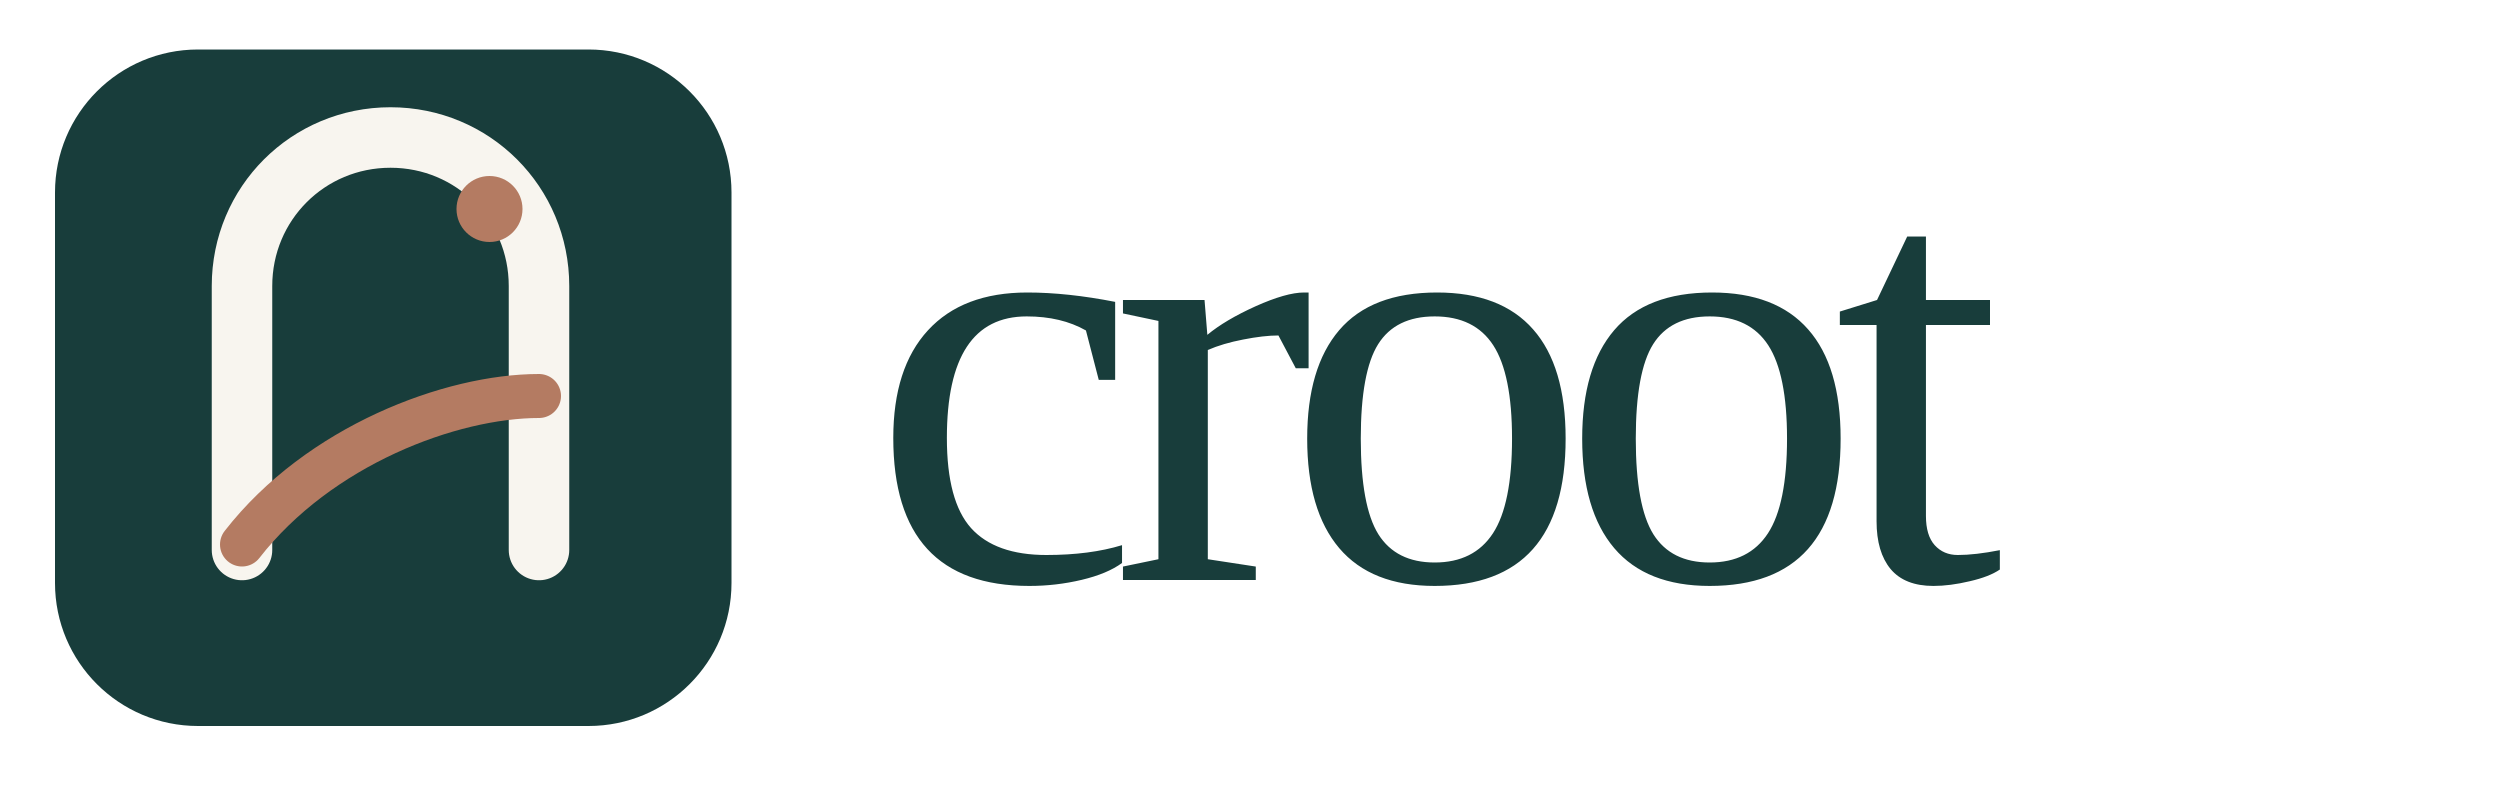
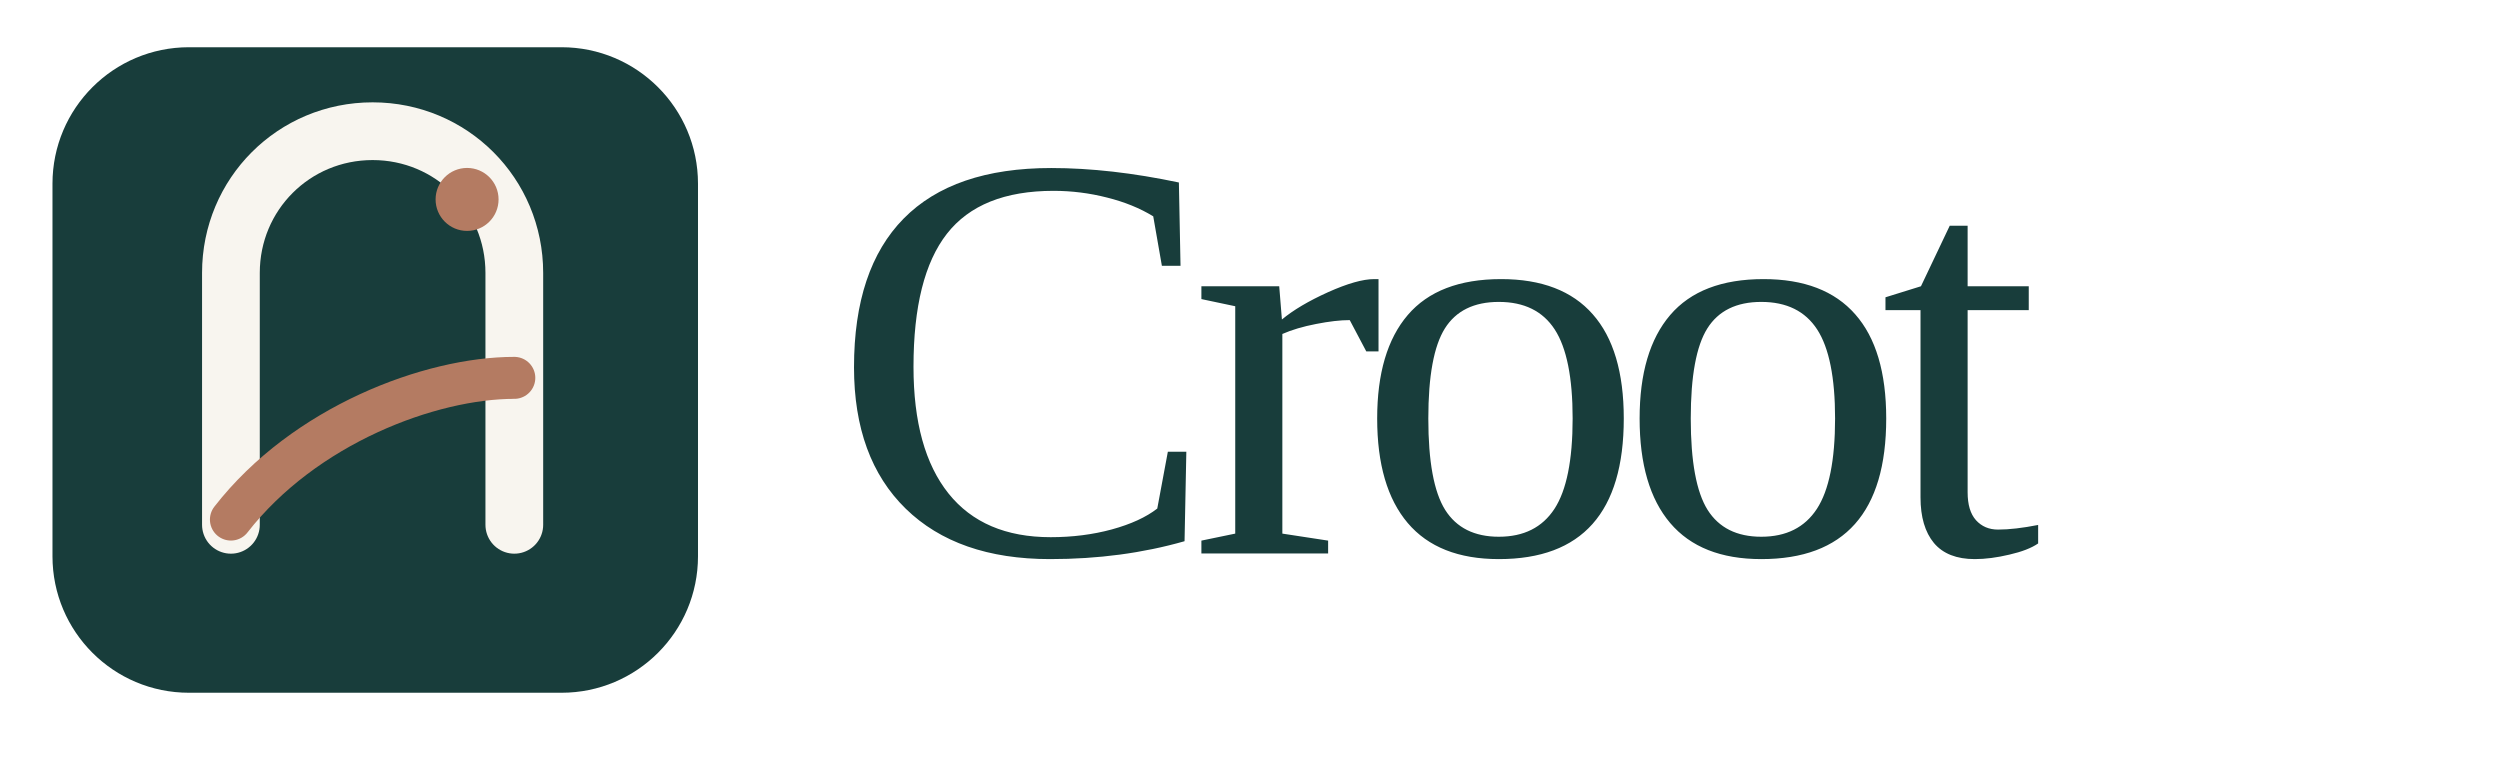
- <svg xmlns="http://www.w3.org/2000/svg" viewBox="0 0 250 80" role="img" aria-labelledby="title">
+ <svg xmlns="http://www.w3.org/2000/svg" viewBox="0 0 262 80" role="img" aria-labelledby="title">
  <g transform="translate(-11 -11) scale(.55)">
    <rect x="30" y="29" width="123" height="123" rx="26" fill="#183D3B" />
    <path d="M64 120V72c0-15 12-27 27-27s27 12 27 27v48" fill="none" stroke="#F8F5EF" stroke-width="11" stroke-linecap="round" />
    <path d="M64 119c14-18 38-27 54-27" fill="none" stroke="#B47B62" stroke-width="8" stroke-linecap="round" />
    <circle cx="109" cy="58" r="6" fill="#B47B62" />
  </g>
-   <text x="87" y="58" fill="#183D3B" font-family="Georgia, 'Times New Roman', serif" font-size="61" letter-spacing="-3">croot</text>
+   <text x="87" y="58" fill="#183D3B" font-family="Georgia, 'Times New Roman', serif" font-size="61" letter-spacing="-3">Croot</text>
</svg>
